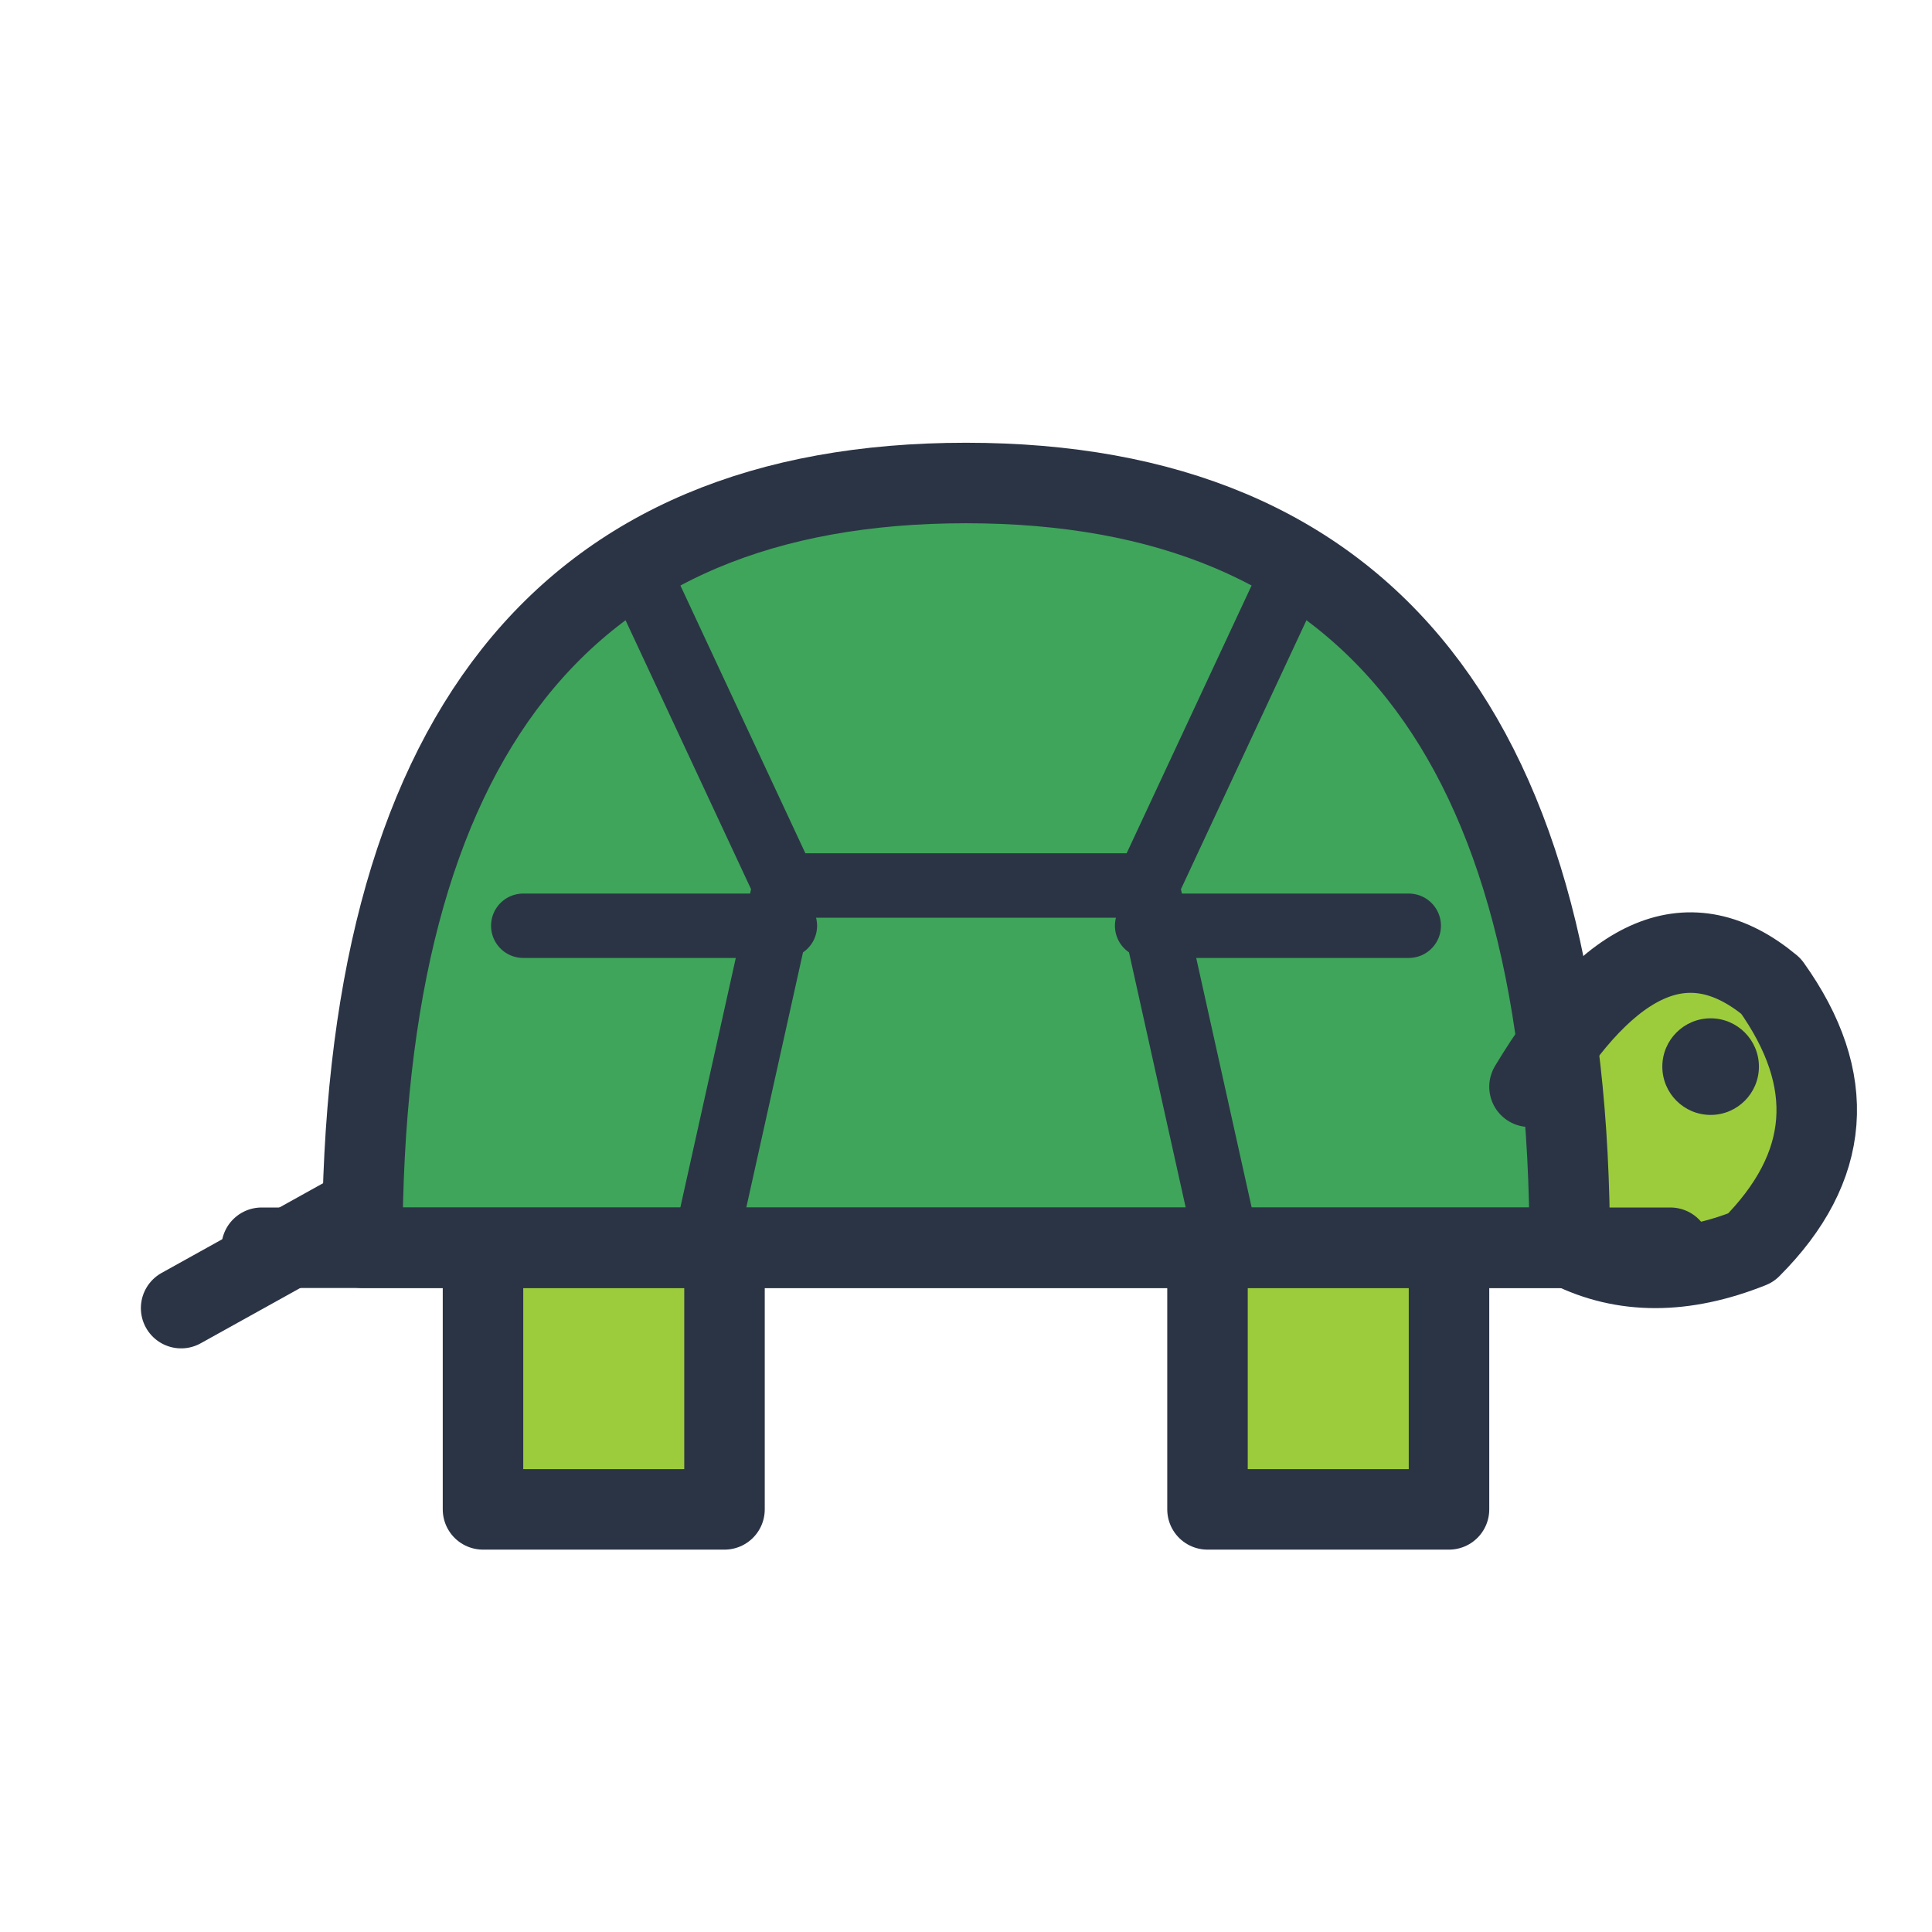
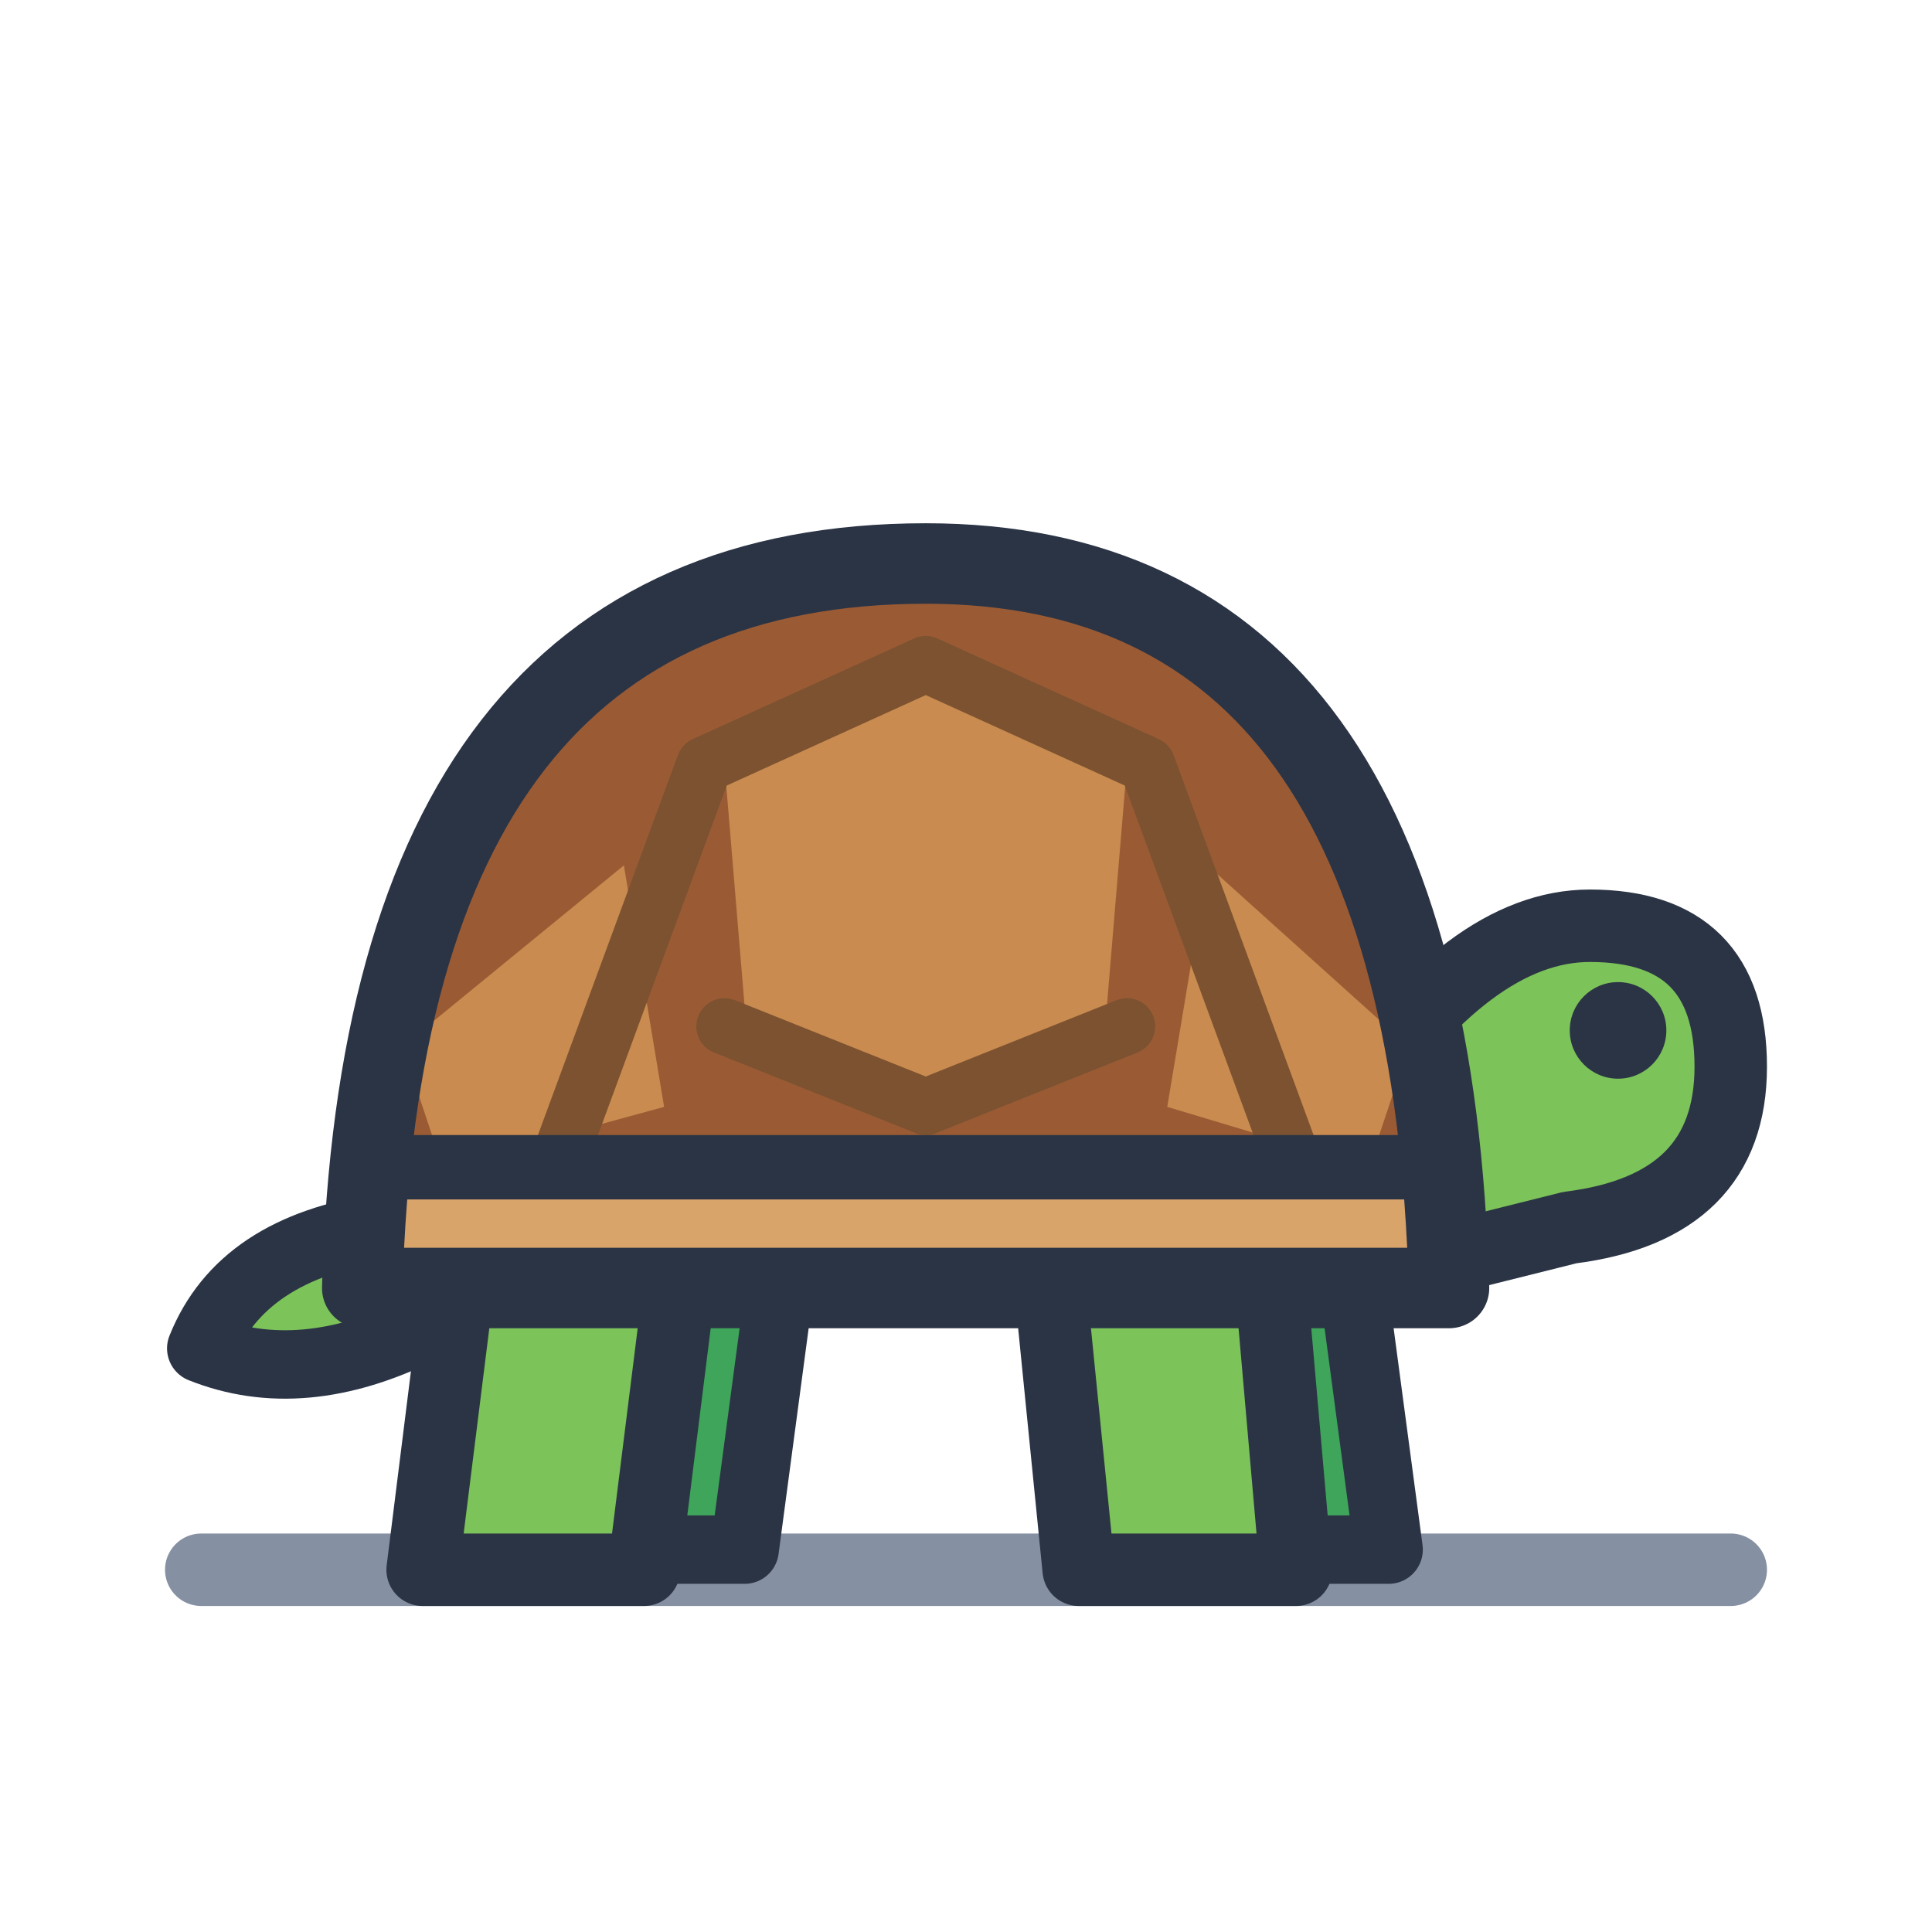
<svg xmlns="http://www.w3.org/2000/svg" viewBox="0 0 48 48" fill="none" stroke="#2b3445" stroke-width="2" stroke-linecap="round" stroke-linejoin="round">
-   <g stroke="none">
-     <path d="M9 31 Q9 12 24 12 Q39 12 39 31Z" fill="#3fa55b" />
-     <path d="M38 27 Q41 22 44 24.5 Q46.5 28 43.5 31 Q41 32 39 31" fill="#9ccc3c" />
-     <path d="M12 31.5 V37.5 H18 V31.5 M30 31.5 V37.5 H36 V31.5" fill="#9ccc3c" />
+   <defs>
+     <clipPath id="clip-tortoise">
+       <path d="M9 32Q9.5 14 23 14Q35.5 14 36 32Z" />
+     </clipPath>
+   </defs>
+   <path d="M5 39H43" stroke="#8590a2" stroke-width="1.8" />
+   <path d="M9.5 30.5Q6 31 5 33.5Q7.5 34.5 10.5 33Z" fill="#7cc35a" stroke-width="1.7" />
+   <path d="M15 31L13.8 38.5H18.5L19.5 31Z" fill="#3fa55b" stroke-width="1.7" />
+   <path d="M29 31L30 38.5H34.5L33.5 31Z" fill="#3fa55b" stroke-width="1.7" />
+   <path d="M33.5 27.5Q36.5 23 39.5 23Q43 23 43 26.5Q43 30 39 30.5L35 31.5Z" fill="#7cc35a" stroke-width="1.8" />
+   <circle cx="40.2" cy="25.6" r="1.2" fill="#2b3445" stroke="none" />
+   <path d="M11.5 31L10.5 39H16L17 31Z" fill="#7cc35a" stroke-width="1.8" />
+   <path d="M26 31L26.8 39H32.2L31.5 31Z" fill="#7cc35a" stroke-width="1.8" />
+   <g clip-path="url(#clip-tortoise)">
+     <path d="M9 32Q9.5 14 23 14Q35.5 14 36 32Z" fill="#9a5b34" stroke="none" />
+     <path d="M18 19L23 16.5L28 19L27.5 25L23 27L18.5 25Z" fill="#c98b4f" stroke="none" />
+     <path d="M10 26L15.5 21.5L16.5 27.5L11 29Z M35 26L30 21.5L29 27.5L34 29Z" fill="#c98b4f" stroke="none" />
+     <path d="M8 28.5H37V33H8Z" fill="#d9a46a" stroke="none" />
+     <path d="M17.5 19L23 16.5L28.5 19M18 25.5L23 27.5L28 25.5M14 28.5L17.5 19M32 28.5L28.5 19" stroke="#7c5230" stroke-width="1.4" />
  </g>
-   <path d="M9 31 Q9 12 24 12 Q39 12 39 31Z" />
-   <path d="M17.5 31 L19.5 22 H28.5 L30.5 31 M19.5 22 L16 14.5 M28.5 22 L32 14.5 M13 23 H19.5 M28.5 23 H35" stroke-width="1.6" />
-   <path d="M6.5 31 H41.5" />
-   <path d="M38 27 Q41 22 44 24.5 Q46.5 28 43.5 31 Q41 32 39 31" />
-   <circle cx="42.5" cy="26.5" r="1.2" fill="#2b3445" stroke="none" />
-   <path d="M12 31.5 V37.5 H18 V31.5 M30 31.5 V37.5 H36 V31.5" />
-   <path d="M9 30 L4.5 32.5" />
+   <path d="M9 32Q9.5 14 23 14Q35.5 14 36 32Z" />
+   <path d="M9 29H36" stroke-width="1.6" />
</svg>
